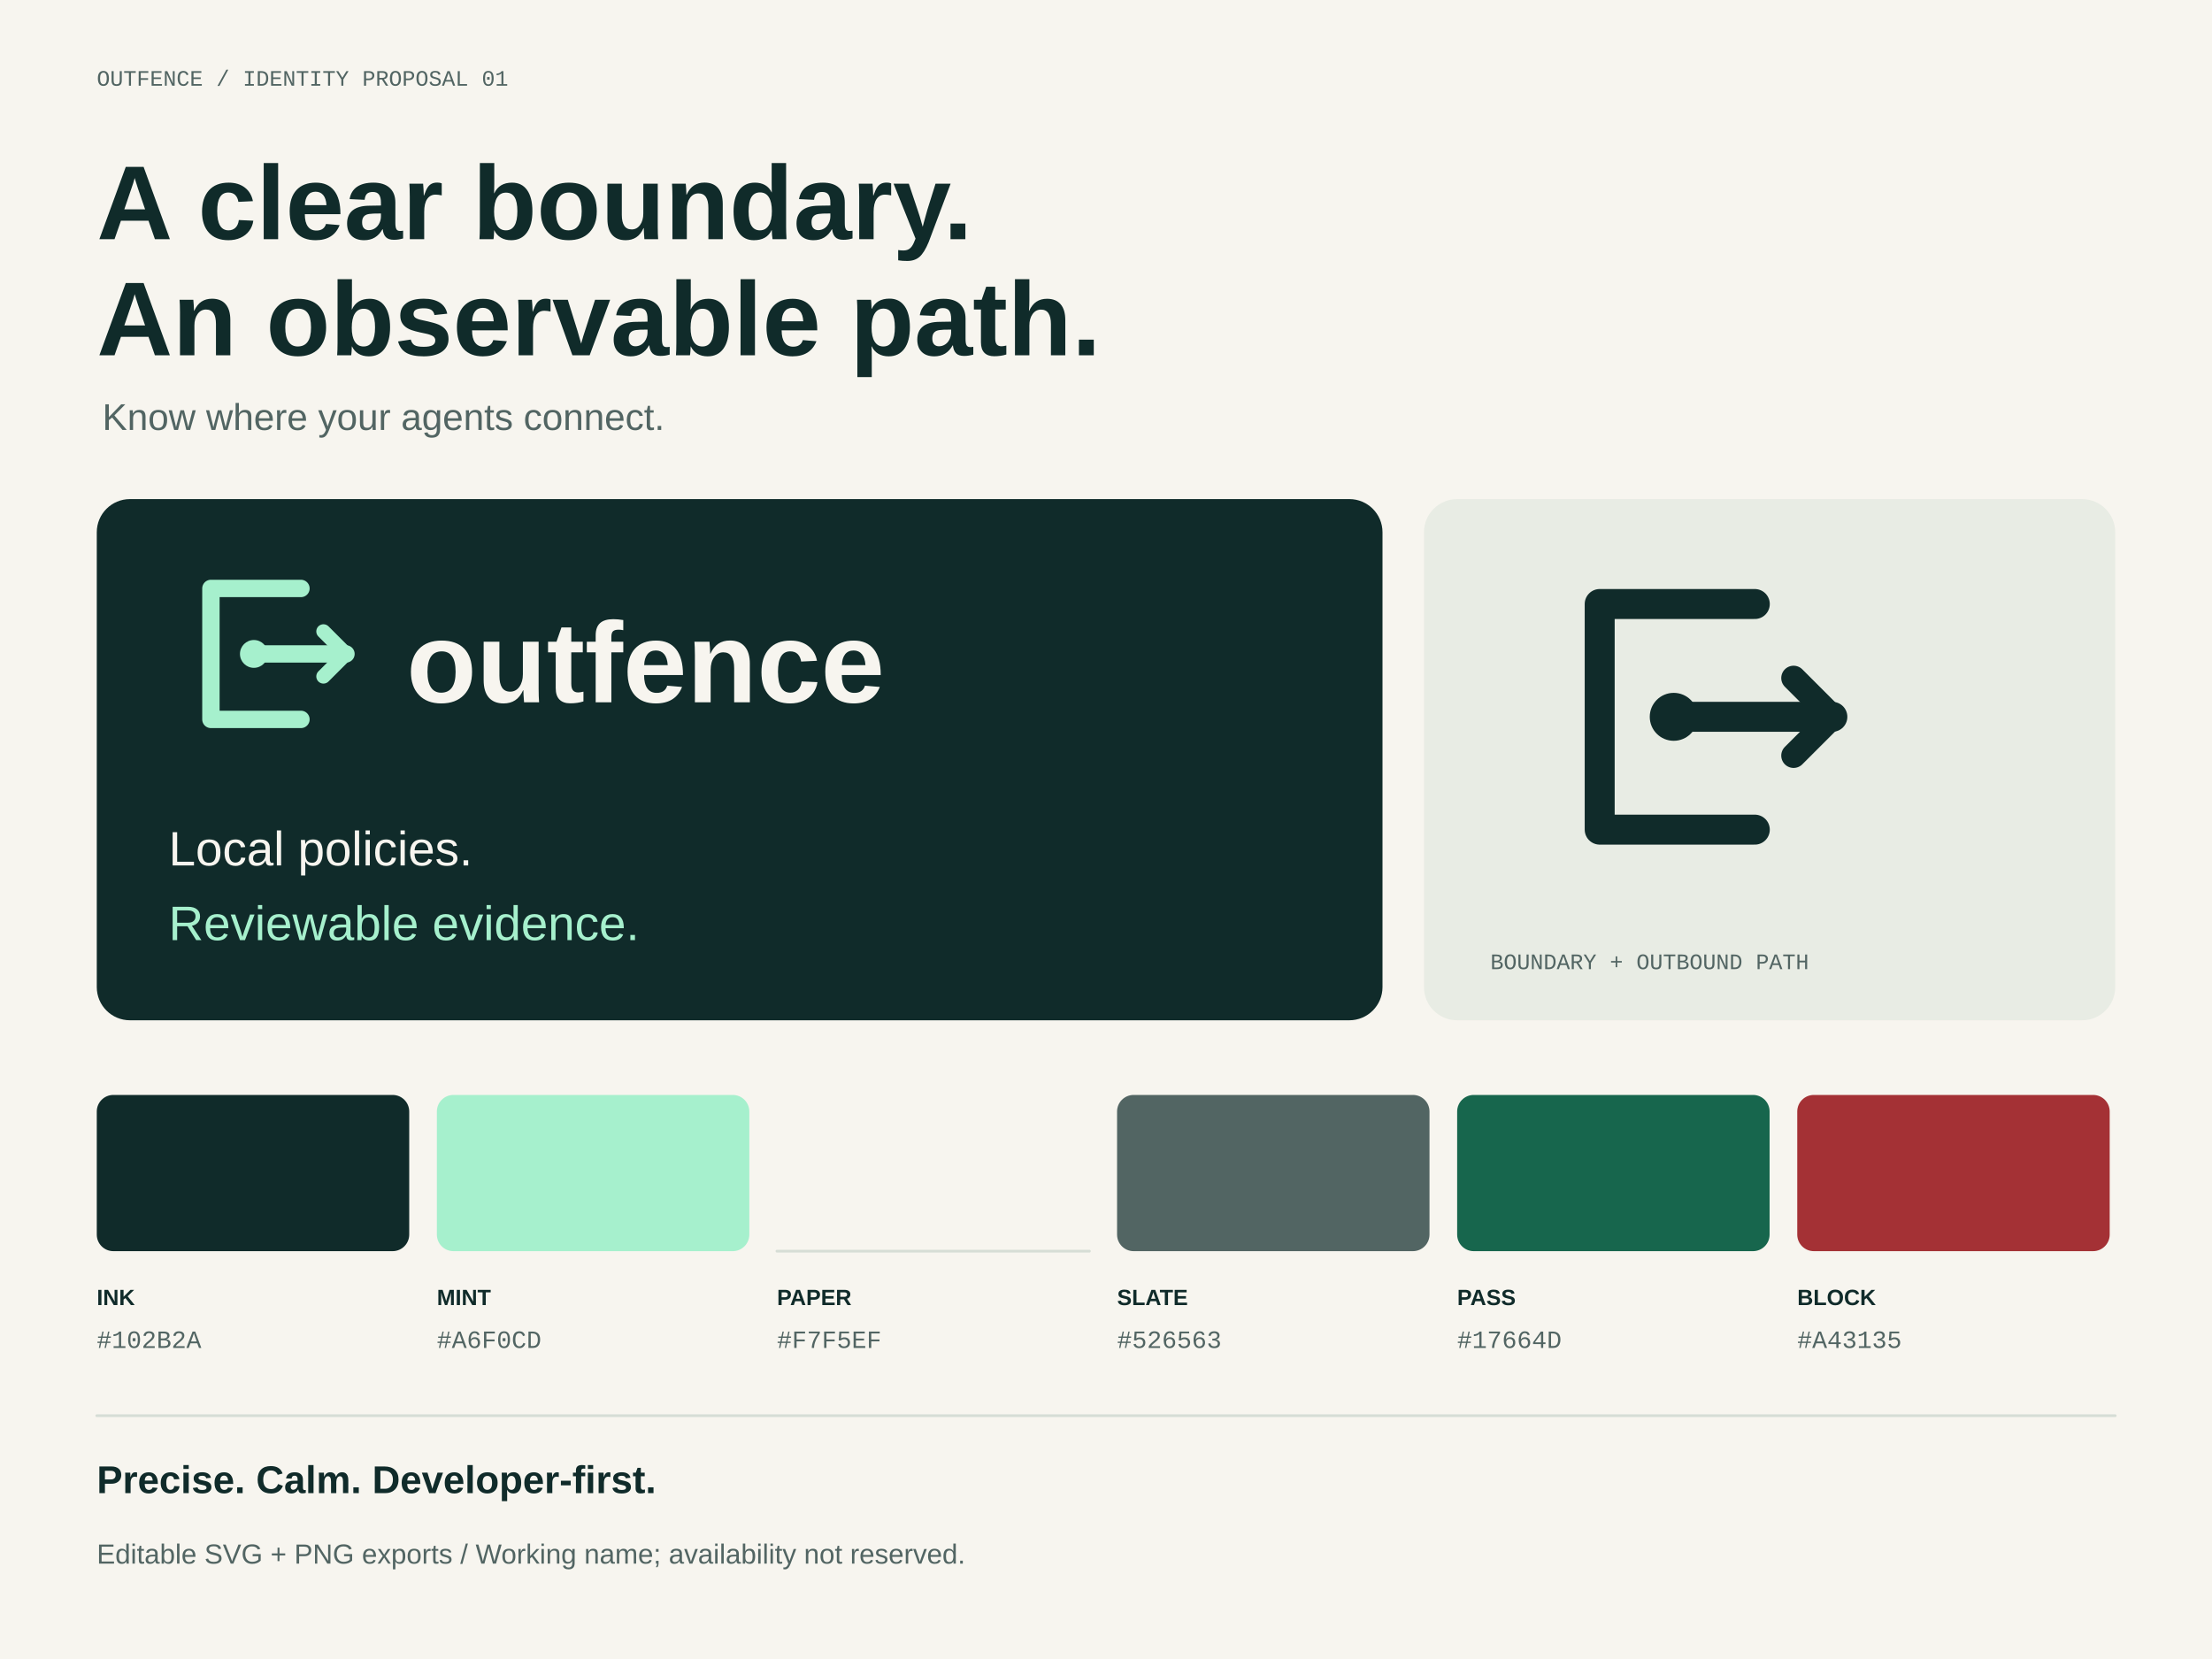
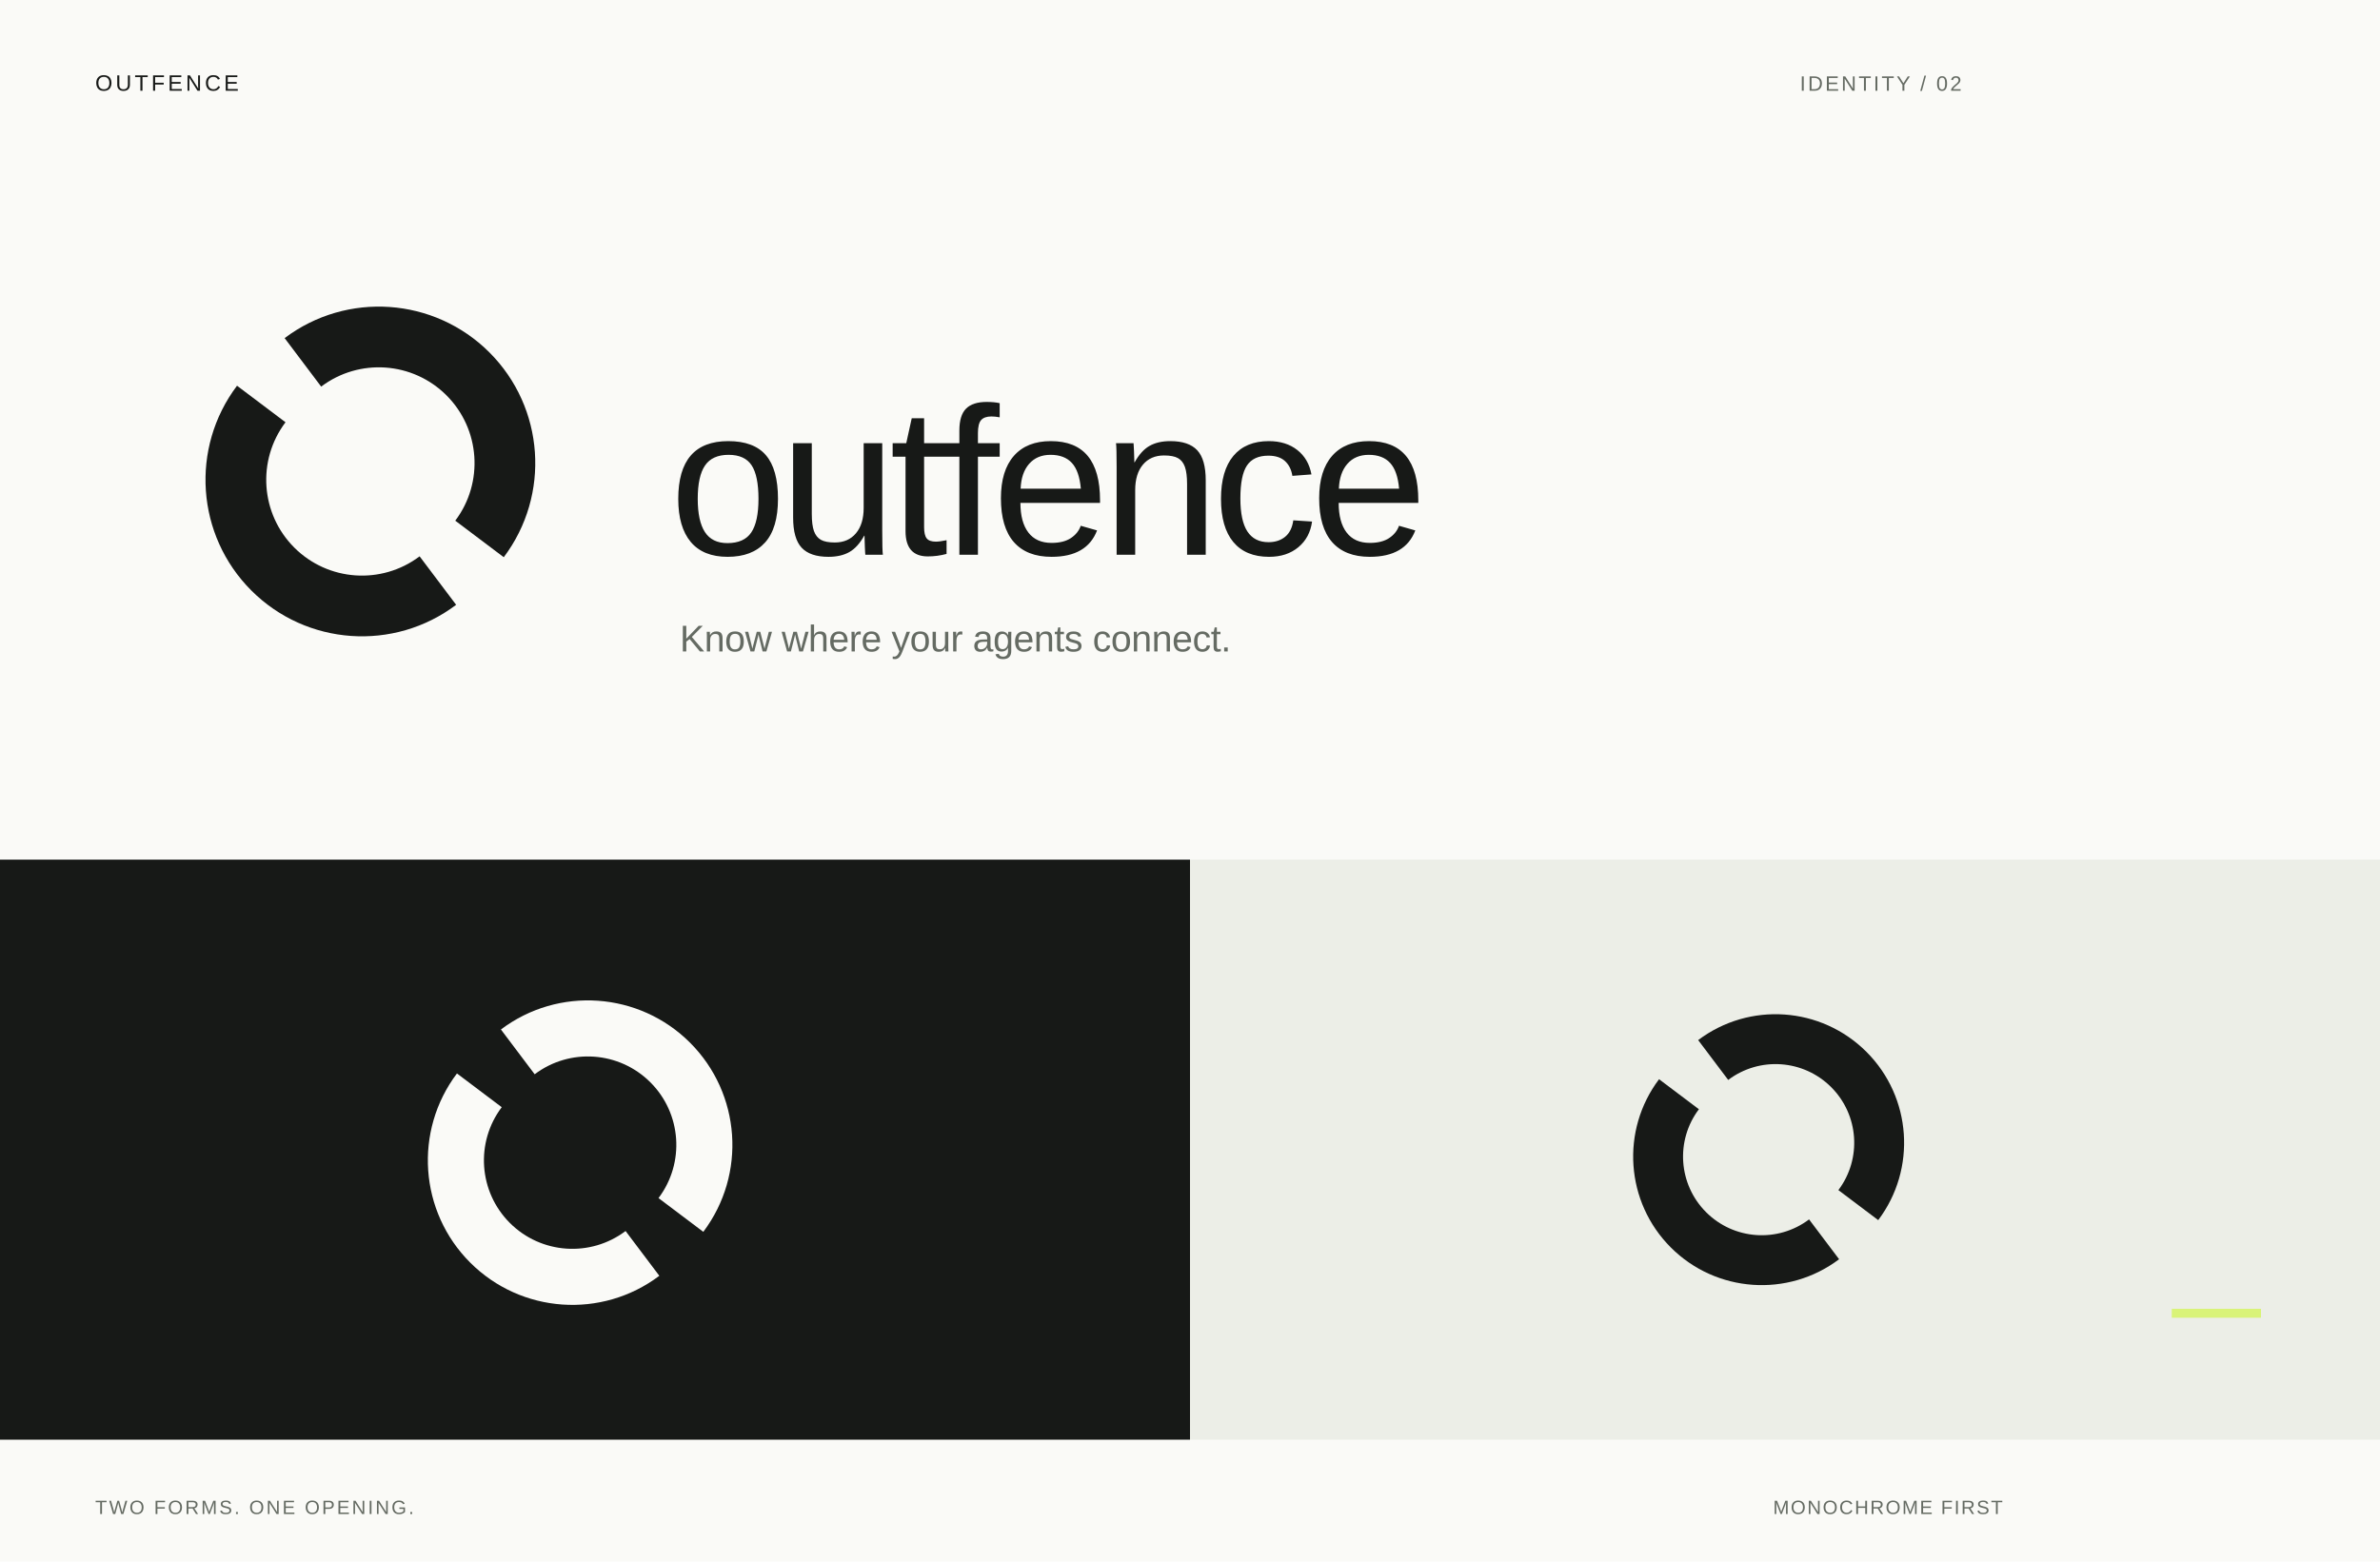
- <svg xmlns="http://www.w3.org/2000/svg" width="1600" height="1200" viewBox="0 0 1600 1200" role="img" aria-labelledby="title">
-   <rect x="0" y="0" width="1600" height="1200" rx="0" fill="#F7F5EF" />
-   <text x="70" y="62" font-family="Courier New, monospace" font-size="16" font-weight="400" fill="#526563">OUTFENCE  /  IDENTITY PROPOSAL 01</text>
-   <text x="70" y="173" font-family="Arial, Helvetica, sans-serif" font-size="76" font-weight="700" fill="#102B2A">A clear boundary.</text>
-   <text x="70" y="257" font-family="Arial, Helvetica, sans-serif" font-size="76" font-weight="700" fill="#102B2A">An observable path.</text>
-   <text x="74" y="311" font-family="Arial, Helvetica, sans-serif" font-size="27" font-weight="400" fill="#526563">Know where your agents connect.</text>
-   <rect x="70" y="361" width="930" height="377" rx="24" fill="#102B2A" />
-   <polyline points="217.68,425.64 152.56,425.64 152.56,520.36 217.68,520.36" fill="none" stroke="#A6F0CD" stroke-width="12.58" stroke-linecap="round" stroke-linejoin="round" />
-   <polyline points="183.64,473.0 250.24,473.0" fill="none" stroke="#A6F0CD" stroke-width="12.58" stroke-linecap="round" stroke-linejoin="round" />
-   <circle cx="183.64" cy="473.0" r="10.064" fill="#A6F0CD" />
-   <polyline points="233.96,456.72 250.24,473.0 233.96,489.28" fill="none" stroke="#A6F0CD" stroke-width="10.36" stroke-linecap="round" stroke-linejoin="round" />
-   <text x="294" y="508" font-family="Arial, Helvetica, sans-serif" font-size="83" font-weight="700" fill="#F7F5EF">outfence</text>
-   <text x="122" y="626" font-family="Arial, Helvetica, sans-serif" font-size="35" font-weight="400" fill="#F7F5EF">Local policies.</text>
-   <text x="122" y="680" font-family="Arial, Helvetica, sans-serif" font-size="35" font-weight="400" fill="#A6F0CD">Reviewable evidence.</text>
-   <rect x="1030" y="361" width="500" height="377" rx="24" fill="#E8ECE4" />
-   <polyline points="1269.3,436.9 1157.1,436.9 1157.1,600.1 1269.3,600.1" fill="none" stroke="#102B2A" stroke-width="21.675" stroke-linecap="round" stroke-linejoin="round" />
-   <polyline points="1210.65,518.5 1325.4,518.5" fill="none" stroke="#102B2A" stroke-width="21.675" stroke-linecap="round" stroke-linejoin="round" />
-   <circle cx="1210.65" cy="518.5" r="17.34" fill="#102B2A" />
-   <polyline points="1297.35,490.45 1325.4,518.5 1297.35,546.55" fill="none" stroke="#102B2A" stroke-width="17.85" stroke-linecap="round" stroke-linejoin="round" />
-   <text x="1078" y="701" font-family="Courier New, monospace" font-size="16" font-weight="400" fill="#526563">BOUNDARY + OUTBOUND PATH</text>
-   <rect x="70" y="792" width="226" height="113" rx="12" fill="#102B2A" />
-   <text x="70" y="944" font-family="Arial, Helvetica, sans-serif" font-size="16" font-weight="700" fill="#102B2A">INK</text>
-   <text x="70" y="975" font-family="Courier New, monospace" font-size="18" font-weight="400" fill="#526563">#102B2A</text>
-   <rect x="316" y="792" width="226" height="113" rx="12" fill="#A6F0CD" />
-   <text x="316" y="944" font-family="Arial, Helvetica, sans-serif" font-size="16" font-weight="700" fill="#102B2A">MINT</text>
-   <text x="316" y="975" font-family="Courier New, monospace" font-size="18" font-weight="400" fill="#526563">#A6F0CD</text>
-   <rect x="562" y="792" width="226" height="113" rx="12" fill="#F7F5EF" />
-   <polyline points="562,905 788,905" fill="none" stroke="#D6DDD5" stroke-width="2" stroke-linecap="round" stroke-linejoin="round" />
-   <text x="562" y="944" font-family="Arial, Helvetica, sans-serif" font-size="16" font-weight="700" fill="#102B2A">PAPER</text>
-   <text x="562" y="975" font-family="Courier New, monospace" font-size="18" font-weight="400" fill="#526563">#F7F5EF</text>
-   <rect x="808" y="792" width="226" height="113" rx="12" fill="#526563" />
-   <text x="808" y="944" font-family="Arial, Helvetica, sans-serif" font-size="16" font-weight="700" fill="#102B2A">SLATE</text>
-   <text x="808" y="975" font-family="Courier New, monospace" font-size="18" font-weight="400" fill="#526563">#526563</text>
-   <rect x="1054" y="792" width="226" height="113" rx="12" fill="#17664D" />
-   <text x="1054" y="944" font-family="Arial, Helvetica, sans-serif" font-size="16" font-weight="700" fill="#102B2A">PASS</text>
-   <text x="1054" y="975" font-family="Courier New, monospace" font-size="18" font-weight="400" fill="#526563">#17664D</text>
-   <rect x="1300" y="792" width="226" height="113" rx="12" fill="#A43135" />
-   <text x="1300" y="944" font-family="Arial, Helvetica, sans-serif" font-size="16" font-weight="700" fill="#102B2A">BLOCK</text>
-   <text x="1300" y="975" font-family="Courier New, monospace" font-size="18" font-weight="400" fill="#526563">#A43135</text>
-   <polyline points="70,1024 1530,1024" fill="none" stroke="#D6DDD5" stroke-width="2" stroke-linecap="round" stroke-linejoin="round" />
-   <text x="70" y="1080" font-family="Arial, Helvetica, sans-serif" font-size="28" font-weight="700" fill="#102B2A">Precise. Calm. Developer-first.</text>
-   <text x="70" y="1131" font-family="Arial, Helvetica, sans-serif" font-size="20" font-weight="400" fill="#526563">Editable SVG + PNG exports  /  Working name; availability not reserved.</text>
+ <svg xmlns="http://www.w3.org/2000/svg" width="1600" height="1050" viewBox="0 0 1600 1050" role="img" aria-labelledby="title">
+   <rect x="0" y="0" width="1600" height="1050" fill="#FAFAF7" />
+   <text x="64" y="61" font-family="Arial, Helvetica, sans-serif" font-size="15" letter-spacing="2" fill="#171917">OUTFENCE</text>
+   <text x="1210" y="61" font-family="Arial, Helvetica, sans-serif" font-size="14" letter-spacing="1.5" fill="#656B63">IDENTITY / 02</text>
+   <path d="M 306.653 406.661 A 105.19 105.19 0 0 1 159.339 259.347 L 191.94 283.913 A 64.37 64.37 0 0 0 282.087 374.06 Z" fill="#171917" />
+   <path d="M 191.347 227.339 A 105.19 105.19 0 0 1 338.661 374.653 L 306.06 350.087 A 64.37 64.37 0 0 0 215.913 259.94 Z" fill="#171917" />
+   <text x="450" y="373" font-family="Arial, Helvetica, sans-serif" font-size="142" letter-spacing="-5" fill="#171917">outfence</text>
+   <text x="457" y="438" font-family="Arial, Helvetica, sans-serif" font-size="25" letter-spacing="-0.2" fill="#656B63">Know where your agents connect.</text>
+   <rect x="0" y="578" width="800" height="390" fill="#171917" />
+   <path d="M 443.246 857.807 A 97.15 97.15 0 0 1 307.193 721.754 L 337.301 744.442 A 59.45 59.45 0 0 0 420.558 827.699 Z" fill="#FAFAF7" />
+   <path d="M 336.754 692.193 A 97.15 97.15 0 0 1 472.807 828.246 L 442.699 805.558 A 59.45 59.45 0 0 0 359.442 722.301 Z" fill="#FAFAF7" />
+   <rect x="800" y="578" width="800" height="390" fill="#ECEEE7" />
+   <path d="M 1236.371 846.67 A 86.43 86.43 0 0 1 1115.33 725.629 L 1142.116 745.814 A 52.89 52.89 0 0 0 1216.186 819.884 Z" fill="#171917" />
+   <path d="M 1141.629 699.33 A 86.43 86.43 0 0 1 1262.67 820.371 L 1235.884 800.186 A 52.89 52.89 0 0 0 1161.814 726.116 Z" fill="#171917" />
+   <rect x="1460" y="880" width="60" height="6" fill="#D9F378" />
+   <text x="64" y="1018" font-family="Arial, Helvetica, sans-serif" font-size="13" letter-spacing="1.4" fill="#656B63">TWO FORMS. ONE OPENING.</text>
+   <text x="1192" y="1018" font-family="Arial, Helvetica, sans-serif" font-size="13" letter-spacing="1" fill="#656B63">MONOCHROME FIRST</text>
</svg>
